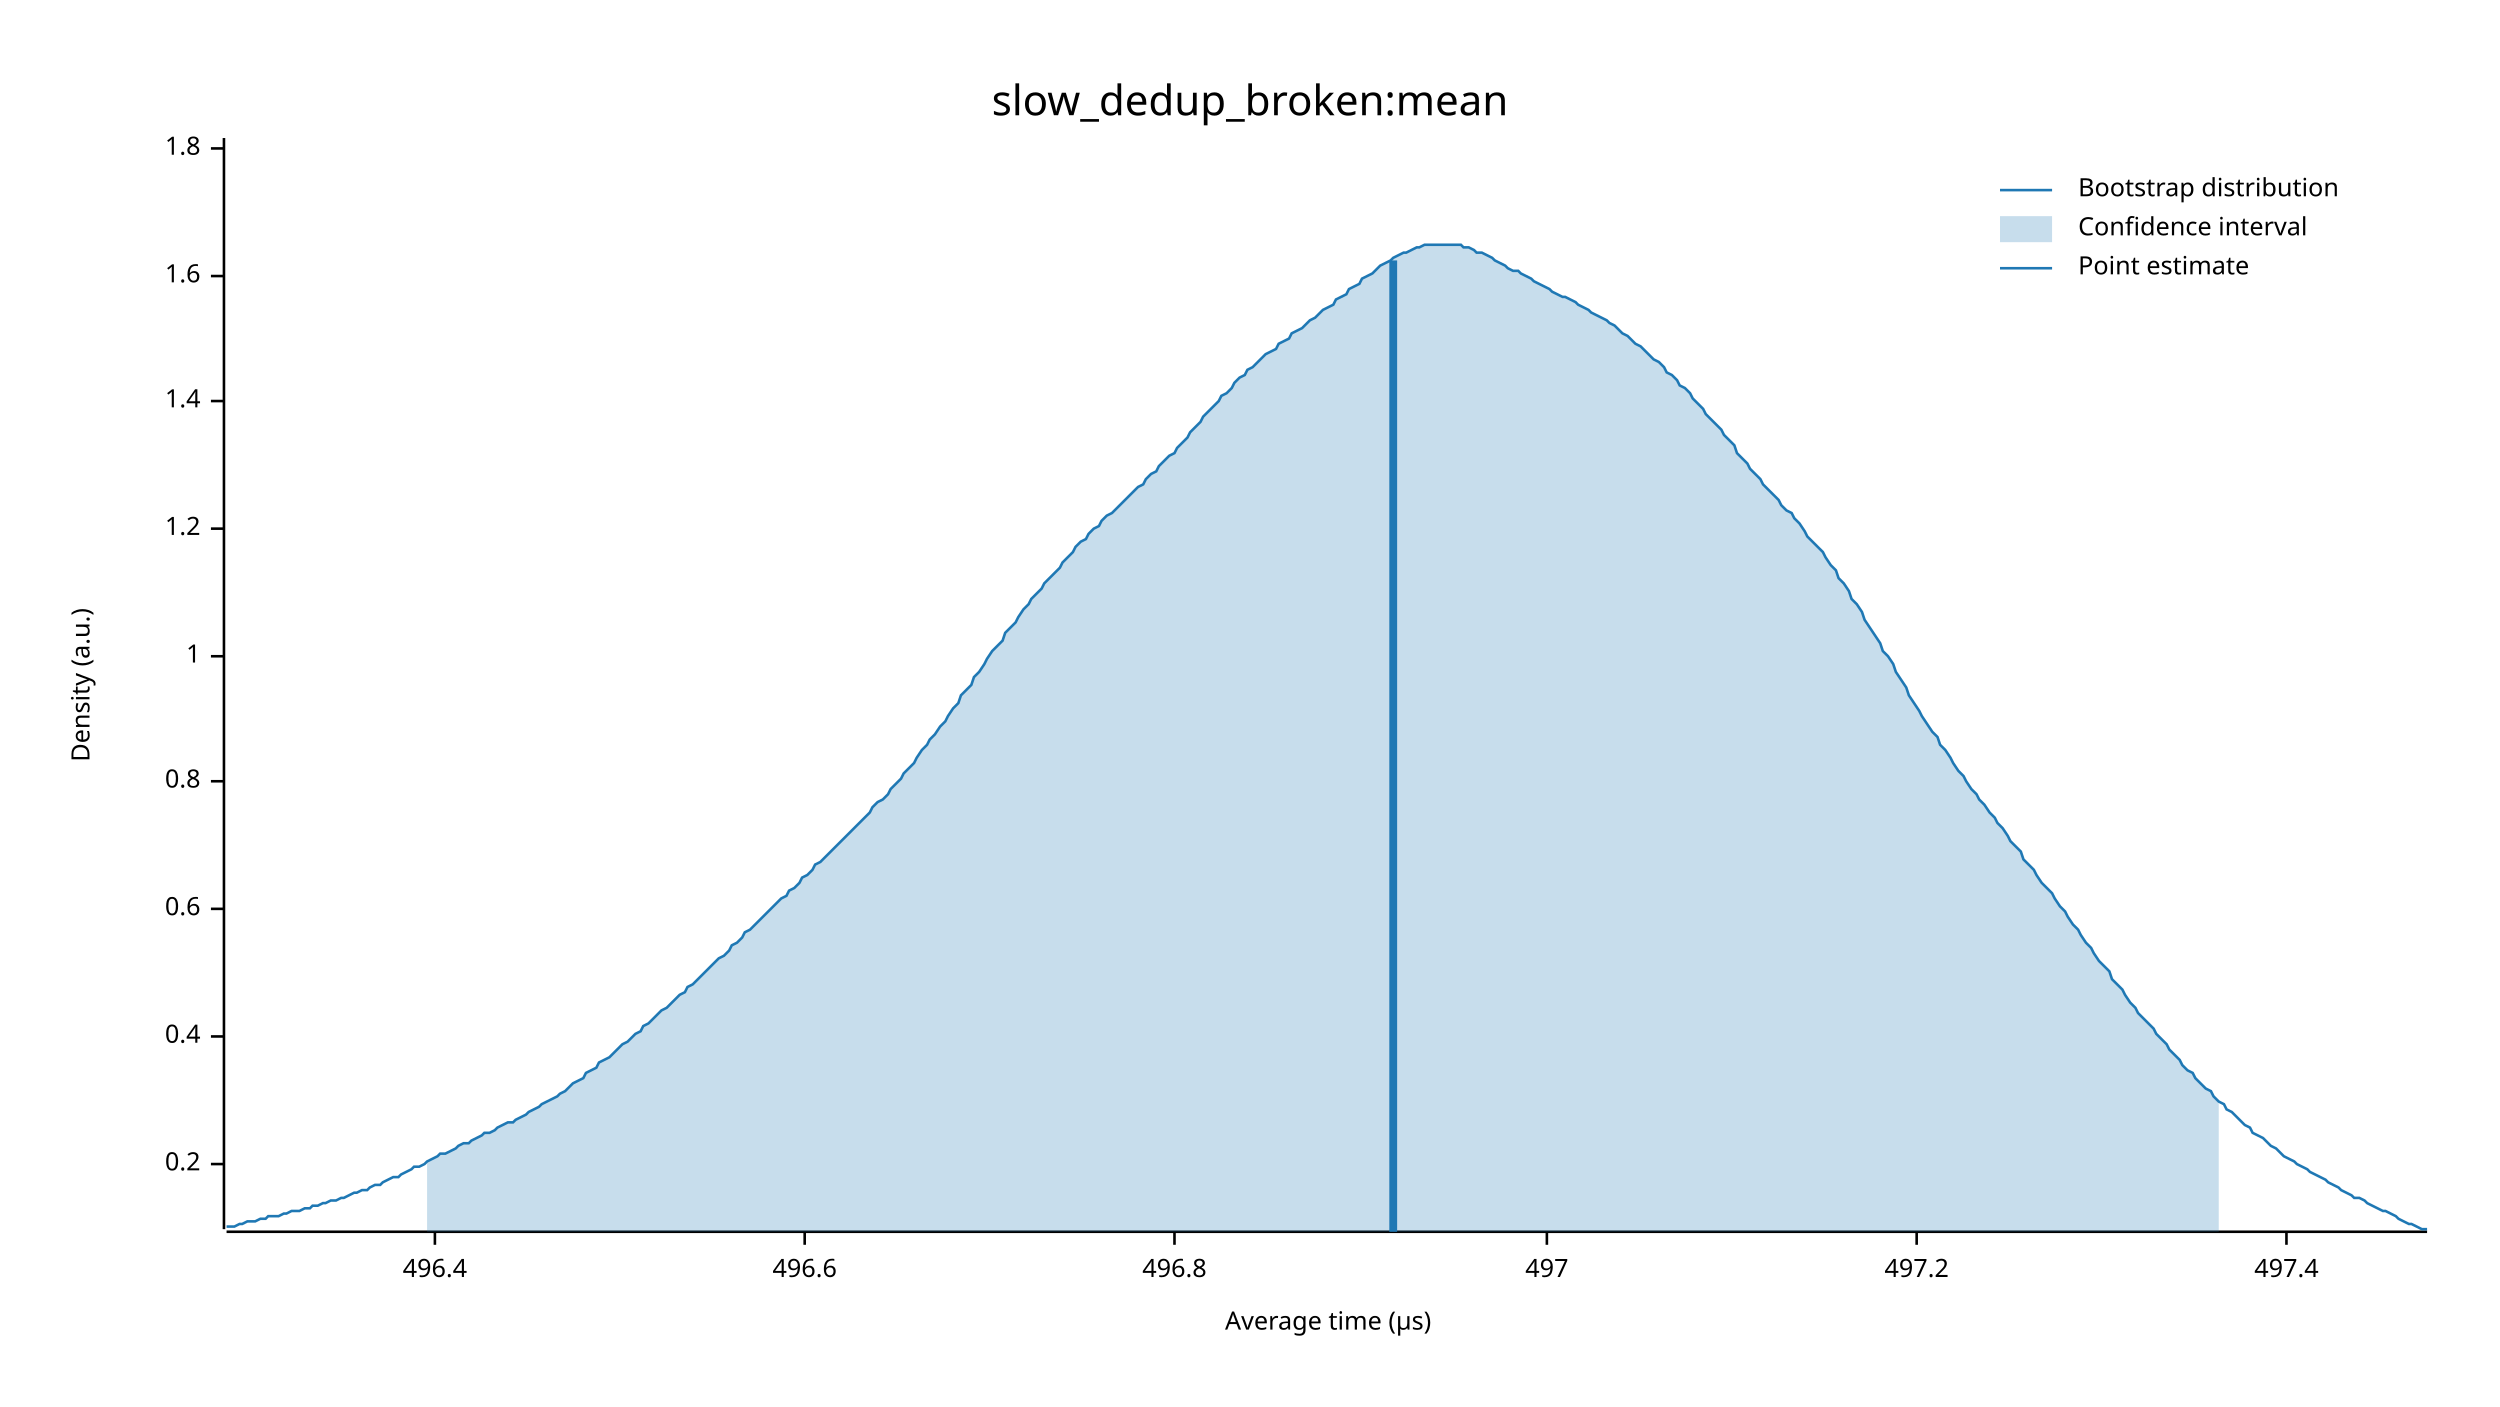
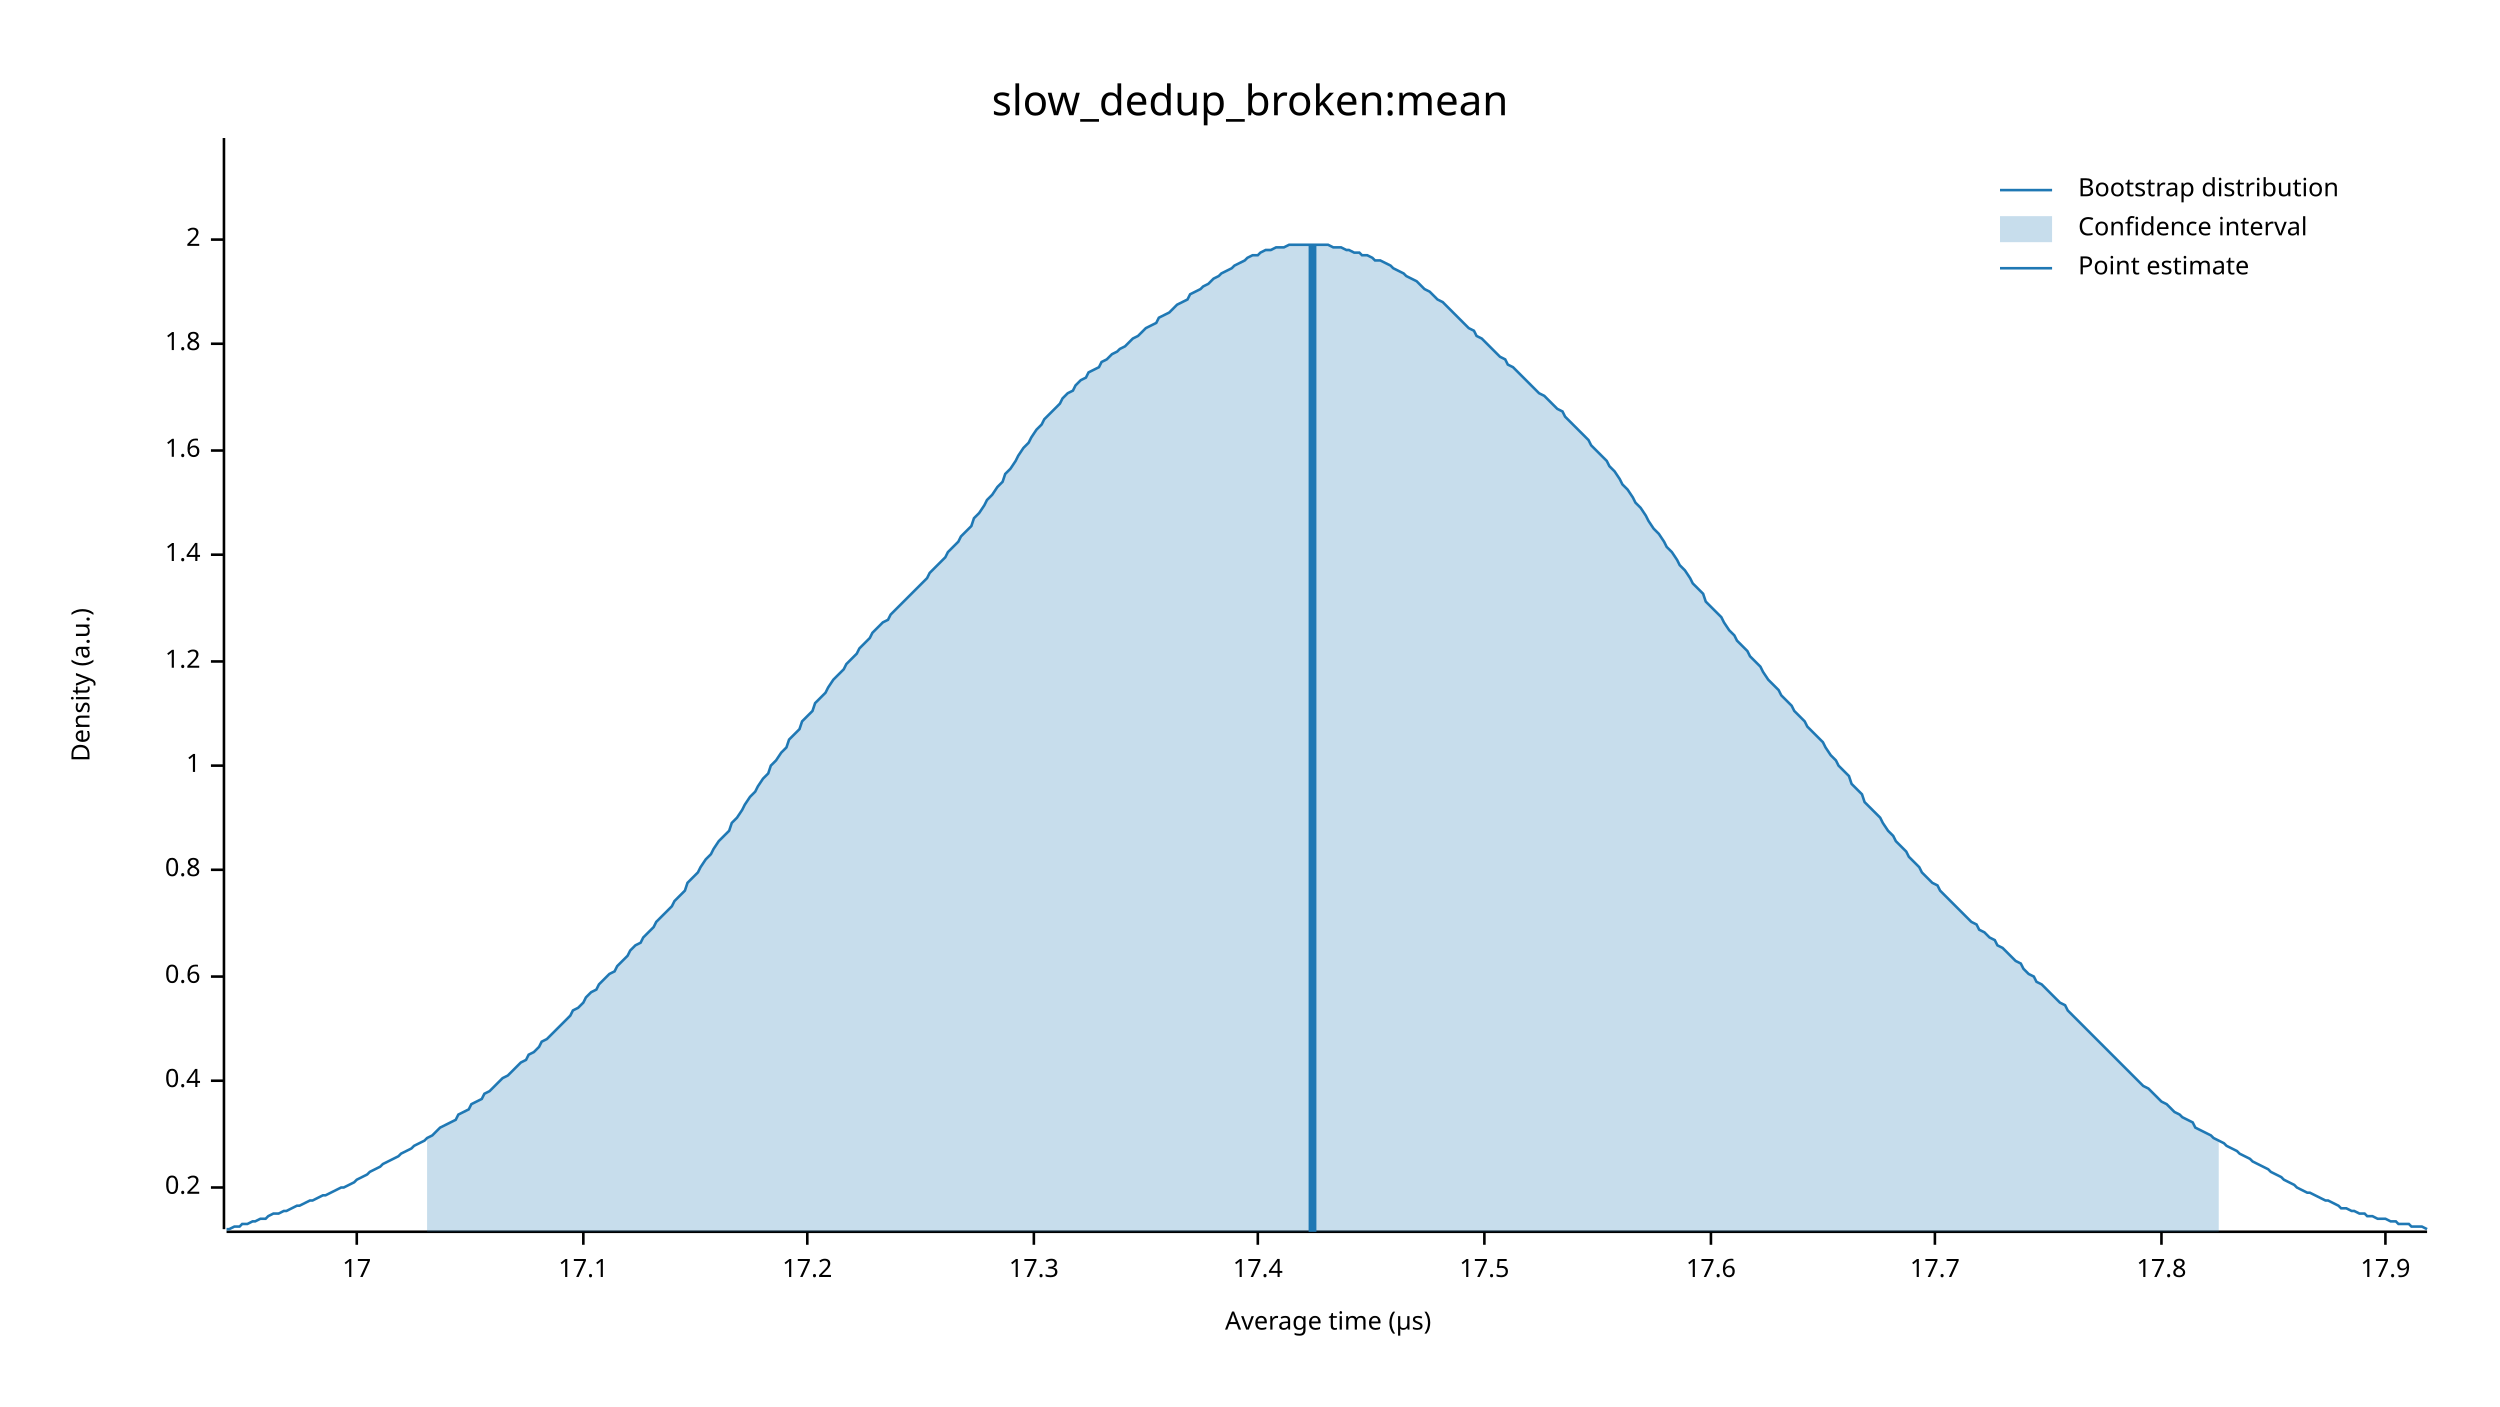
<svg xmlns="http://www.w3.org/2000/svg" width="960" height="540" viewBox="0 0 960 540">
  <text x="480" y="32" dy="0.76em" text-anchor="middle" font-family="sans-serif" font-size="16.129" opacity="1" fill="#000000">
slow_dedup_broken:mean
</text>
  <text x="27" y="263" dy="0.76em" text-anchor="middle" font-family="sans-serif" font-size="9.677" opacity="1" fill="#000000" transform="rotate(270, 27, 263)">
Density (a.u.)
</text>
  <text x="510" y="513" dy="-0.5ex" text-anchor="middle" font-family="sans-serif" font-size="9.677" opacity="1" fill="#000000">
Average time (µs)
</text>
  <polyline fill="none" opacity="1" stroke="#000000" stroke-width="1" points="86,53 86,472 " />
-   <text x="77" y="447" dy="0.5ex" text-anchor="end" font-family="sans-serif" font-size="9.677" opacity="1" fill="#000000">
+   <text x="77" y="456" dy="0.5ex" text-anchor="end" font-family="sans-serif" font-size="9.677" opacity="1" fill="#000000">
0.2
</text>
-   <polyline fill="none" opacity="1" stroke="#000000" stroke-width="1" points="81,447 86,447 " />
-   <text x="77" y="398" dy="0.5ex" text-anchor="end" font-family="sans-serif" font-size="9.677" opacity="1" fill="#000000">
+   <polyline fill="none" opacity="1" stroke="#000000" stroke-width="1" points="81,456 86,456 " />
+   <text x="77" y="415" dy="0.5ex" text-anchor="end" font-family="sans-serif" font-size="9.677" opacity="1" fill="#000000">
0.4
</text>
-   <polyline fill="none" opacity="1" stroke="#000000" stroke-width="1" points="81,398 86,398 " />
-   <text x="77" y="349" dy="0.5ex" text-anchor="end" font-family="sans-serif" font-size="9.677" opacity="1" fill="#000000">
+   <polyline fill="none" opacity="1" stroke="#000000" stroke-width="1" points="81,415 86,415 " />
+   <text x="77" y="375" dy="0.5ex" text-anchor="end" font-family="sans-serif" font-size="9.677" opacity="1" fill="#000000">
0.6
</text>
-   <polyline fill="none" opacity="1" stroke="#000000" stroke-width="1" points="81,349 86,349 " />
-   <text x="77" y="300" dy="0.5ex" text-anchor="end" font-family="sans-serif" font-size="9.677" opacity="1" fill="#000000">
+   <polyline fill="none" opacity="1" stroke="#000000" stroke-width="1" points="81,375 86,375 " />
+   <text x="77" y="334" dy="0.5ex" text-anchor="end" font-family="sans-serif" font-size="9.677" opacity="1" fill="#000000">
0.8
</text>
-   <polyline fill="none" opacity="1" stroke="#000000" stroke-width="1" points="81,300 86,300 " />
-   <text x="77" y="252" dy="0.5ex" text-anchor="end" font-family="sans-serif" font-size="9.677" opacity="1" fill="#000000">
+   <polyline fill="none" opacity="1" stroke="#000000" stroke-width="1" points="81,334 86,334 " />
+   <text x="77" y="294" dy="0.5ex" text-anchor="end" font-family="sans-serif" font-size="9.677" opacity="1" fill="#000000">
1
</text>
-   <polyline fill="none" opacity="1" stroke="#000000" stroke-width="1" points="81,252 86,252 " />
-   <text x="77" y="203" dy="0.5ex" text-anchor="end" font-family="sans-serif" font-size="9.677" opacity="1" fill="#000000">
+   <polyline fill="none" opacity="1" stroke="#000000" stroke-width="1" points="81,294 86,294 " />
+   <text x="77" y="254" dy="0.5ex" text-anchor="end" font-family="sans-serif" font-size="9.677" opacity="1" fill="#000000">
1.2
</text>
-   <polyline fill="none" opacity="1" stroke="#000000" stroke-width="1" points="81,203 86,203 " />
-   <text x="77" y="154" dy="0.5ex" text-anchor="end" font-family="sans-serif" font-size="9.677" opacity="1" fill="#000000">
+   <polyline fill="none" opacity="1" stroke="#000000" stroke-width="1" points="81,254 86,254 " />
+   <text x="77" y="213" dy="0.5ex" text-anchor="end" font-family="sans-serif" font-size="9.677" opacity="1" fill="#000000">
1.4
</text>
-   <polyline fill="none" opacity="1" stroke="#000000" stroke-width="1" points="81,154 86,154 " />
-   <text x="77" y="106" dy="0.5ex" text-anchor="end" font-family="sans-serif" font-size="9.677" opacity="1" fill="#000000">
+   <polyline fill="none" opacity="1" stroke="#000000" stroke-width="1" points="81,213 86,213 " />
+   <text x="77" y="173" dy="0.5ex" text-anchor="end" font-family="sans-serif" font-size="9.677" opacity="1" fill="#000000">
1.6
</text>
-   <polyline fill="none" opacity="1" stroke="#000000" stroke-width="1" points="81,106 86,106 " />
-   <text x="77" y="57" dy="0.5ex" text-anchor="end" font-family="sans-serif" font-size="9.677" opacity="1" fill="#000000">
+   <polyline fill="none" opacity="1" stroke="#000000" stroke-width="1" points="81,173 86,173 " />
+   <text x="77" y="132" dy="0.5ex" text-anchor="end" font-family="sans-serif" font-size="9.677" opacity="1" fill="#000000">
1.8
</text>
-   <polyline fill="none" opacity="1" stroke="#000000" stroke-width="1" points="81,57 86,57 " />
+   <polyline fill="none" opacity="1" stroke="#000000" stroke-width="1" points="81,132 86,132 " />
+   <text x="77" y="92" dy="0.5ex" text-anchor="end" font-family="sans-serif" font-size="9.677" opacity="1" fill="#000000">
+ 2
+ </text>
+   <polyline fill="none" opacity="1" stroke="#000000" stroke-width="1" points="81,92 86,92 " />
  <polyline fill="none" opacity="1" stroke="#000000" stroke-width="1" points="87,473 932,473 " />
-   <text x="167" y="483" dy="0.76em" text-anchor="middle" font-family="sans-serif" font-size="9.677" opacity="1" fill="#000000">
- 496.4
+   <text x="137" y="483" dy="0.76em" text-anchor="middle" font-family="sans-serif" font-size="9.677" opacity="1" fill="#000000">
+ 17
</text>
-   <polyline fill="none" opacity="1" stroke="#000000" stroke-width="1" points="167,473 167,478 " />
-   <text x="309" y="483" dy="0.76em" text-anchor="middle" font-family="sans-serif" font-size="9.677" opacity="1" fill="#000000">
- 496.6
+   <polyline fill="none" opacity="1" stroke="#000000" stroke-width="1" points="137,473 137,478 " />
+   <text x="224" y="483" dy="0.76em" text-anchor="middle" font-family="sans-serif" font-size="9.677" opacity="1" fill="#000000">
+ 17.1
</text>
-   <polyline fill="none" opacity="1" stroke="#000000" stroke-width="1" points="309,473 309,478 " />
-   <text x="451" y="483" dy="0.76em" text-anchor="middle" font-family="sans-serif" font-size="9.677" opacity="1" fill="#000000">
- 496.8
+   <polyline fill="none" opacity="1" stroke="#000000" stroke-width="1" points="224,473 224,478 " />
+   <text x="310" y="483" dy="0.76em" text-anchor="middle" font-family="sans-serif" font-size="9.677" opacity="1" fill="#000000">
+ 17.2
</text>
-   <polyline fill="none" opacity="1" stroke="#000000" stroke-width="1" points="451,473 451,478 " />
-   <text x="594" y="483" dy="0.76em" text-anchor="middle" font-family="sans-serif" font-size="9.677" opacity="1" fill="#000000">
- 497
+   <polyline fill="none" opacity="1" stroke="#000000" stroke-width="1" points="310,473 310,478 " />
+   <text x="397" y="483" dy="0.76em" text-anchor="middle" font-family="sans-serif" font-size="9.677" opacity="1" fill="#000000">
+ 17.3
</text>
-   <polyline fill="none" opacity="1" stroke="#000000" stroke-width="1" points="594,473 594,478 " />
-   <text x="736" y="483" dy="0.76em" text-anchor="middle" font-family="sans-serif" font-size="9.677" opacity="1" fill="#000000">
- 497.2
+   <polyline fill="none" opacity="1" stroke="#000000" stroke-width="1" points="397,473 397,478 " />
+   <text x="483" y="483" dy="0.76em" text-anchor="middle" font-family="sans-serif" font-size="9.677" opacity="1" fill="#000000">
+ 17.4
</text>
-   <polyline fill="none" opacity="1" stroke="#000000" stroke-width="1" points="736,473 736,478 " />
-   <text x="878" y="483" dy="0.76em" text-anchor="middle" font-family="sans-serif" font-size="9.677" opacity="1" fill="#000000">
- 497.4
+   <polyline fill="none" opacity="1" stroke="#000000" stroke-width="1" points="483,473 483,478 " />
+   <text x="570" y="483" dy="0.76em" text-anchor="middle" font-family="sans-serif" font-size="9.677" opacity="1" fill="#000000">
+ 17.5
</text>
-   <polyline fill="none" opacity="1" stroke="#000000" stroke-width="1" points="878,473 878,478 " />
-   <polyline fill="none" opacity="1" stroke="#1F78B4" stroke-width="1" points="87,471 88,471 90,471 92,470 93,470 95,469 97,469 98,469 100,468 102,468 103,467 105,467 107,467 109,466 110,466 112,465 114,465 115,465 117,464 119,464 120,463 122,463 124,462 125,462 127,461 129,461 131,460 132,460 134,459 136,458 137,458 139,457 141,457 142,456 144,455 146,455 147,454 149,453 151,452 153,452 154,451 156,450 158,449 159,448 161,448 163,447 164,446 166,445 168,444 169,443 171,443 173,442 175,441 176,440 178,439 180,439 181,438 183,437 185,436 186,435 188,435 190,434 191,433 193,432 195,431 197,431 198,430 200,429 202,428 203,427 205,426 207,425 208,424 210,423 212,422 214,421 215,420 217,419 219,417 220,416 222,415 224,414 225,412 227,411 229,410 230,408 232,407 234,406 236,404 237,403 239,401 241,400 242,399 244,397 246,396 247,394 249,393 251,391 252,390 254,388 256,387 258,385 259,384 261,382 263,381 264,379 266,378 268,376 269,375 271,373 273,371 274,370 276,368 278,367 280,365 281,363 283,362 285,360 286,358 288,357 290,355 291,354 293,352 295,350 296,349 298,347 300,345 302,344 303,342 305,341 307,339 308,337 310,336 312,334 313,332 315,331 317,329 318,328 320,326 322,324 324,322 325,321 327,319 329,317 330,316 332,314 334,312 335,310 337,308 339,307 341,305 342,303 344,301 346,299 347,297 349,295 351,293 352,291 354,288 356,286 357,284 359,282 361,279 363,277 364,275 366,272 368,270 369,267 371,265 373,263 374,260 376,258 378,255 379,253 381,250 383,248 385,246 386,243 388,241 390,239 391,237 393,234 395,232 396,230 398,228 400,226 401,224 403,222 405,220 407,218 408,216 410,214 412,212 413,210 415,208 417,207 418,205 420,203 422,202 423,200 425,198 427,197 429,195 430,194 432,192 434,190 435,189 437,187 439,186 440,184 442,182 444,181 445,179 447,177 449,175 451,174 452,172 454,170 456,168 457,166 459,164 461,162 462,160 464,158 466,156 468,154 469,152 471,151 473,149 474,147 476,145 478,144 479,142 481,141 483,139 484,138 486,136 488,135 490,134 491,132 493,131 495,130 496,128 498,127 500,126 501,125 503,123 505,122 506,121 508,119 510,118 512,117 513,115 515,114 517,113 518,111 520,110 522,109 523,107 525,106 527,105 528,104 530,102 532,101 534,100 535,99 537,98 539,97 540,97 542,96 544,95 545,95 547,94 549,94 550,94 552,94 554,94 556,94 557,94 559,94 561,94 562,95 564,95 566,96 567,97 569,97 571,98 573,99 574,100 576,101 578,102 579,103 581,104 583,104 584,105 586,106 588,107 589,108 591,109 593,110 595,111 596,112 598,113 600,114 601,114 603,115 605,116 606,117 608,118 610,119 611,120 613,121 615,122 617,123 618,124 620,125 622,127 623,128 625,129 627,131 628,132 630,133 632,135 633,136 635,138 637,139 639,141 640,143 642,144 644,146 645,148 647,149 649,151 650,153 652,155 654,157 655,159 657,161 659,163 661,165 662,167 664,169 666,171 667,174 669,176 671,178 672,180 674,182 676,184 677,186 679,188 681,190 683,192 684,194 686,196 688,197 689,199 691,201 693,204 694,206 696,208 698,210 700,212 701,214 703,217 705,219 706,222 708,224 710,227 711,230 713,232 715,235 716,238 718,241 720,244 722,247 723,250 725,252 727,255 728,258 730,261 732,264 733,267 735,270 737,273 738,275 740,278 742,281 744,283 745,286 747,288 749,291 750,293 752,296 754,298 755,300 757,303 759,305 760,307 762,309 764,312 766,314 767,316 769,318 771,321 772,323 774,325 776,327 777,330 779,332 781,334 782,336 784,339 786,341 788,343 789,345 791,348 793,350 794,352 796,355 798,357 799,359 801,362 803,364 804,366 806,369 808,371 810,373 811,376 813,378 815,380 816,382 818,385 820,387 821,389 823,391 825,393 827,395 828,397 830,399 832,401 833,403 835,405 837,407 838,409 840,411 842,412 843,414 845,416 847,418 849,419 850,421 852,423 854,424 855,426 857,427 859,429 860,430 862,432 864,433 865,435 867,436 869,437 871,439 872,440 874,441 876,443 877,444 879,445 881,446 882,447 884,448 886,449 887,450 889,451 891,452 893,453 894,454 896,455 898,456 899,457 901,458 903,459 904,460 906,460 908,461 909,462 911,463 913,464 915,465 916,465 918,466 920,467 921,468 923,469 925,470 926,470 928,471 930,472 932,472 " />
-   <polygon opacity="0.25" fill="#1F78B4" points="164,446 166,445 168,444 169,443 171,443 173,442 175,441 176,440 178,439 180,439 181,438 183,437 185,436 186,435 188,435 190,434 191,433 193,432 195,431 197,431 198,430 200,429 202,428 203,427 205,426 207,425 208,424 210,423 212,422 214,421 215,420 217,419 219,417 220,416 222,415 224,414 225,412 227,411 229,410 230,408 232,407 234,406 236,404 237,403 239,401 241,400 242,399 244,397 246,396 247,394 249,393 251,391 252,390 254,388 256,387 258,385 259,384 261,382 263,381 264,379 266,378 268,376 269,375 271,373 273,371 274,370 276,368 278,367 280,365 281,363 283,362 285,360 286,358 288,357 290,355 291,354 293,352 295,350 296,349 298,347 300,345 302,344 303,342 305,341 307,339 308,337 310,336 312,334 313,332 315,331 317,329 318,328 320,326 322,324 324,322 325,321 327,319 329,317 330,316 332,314 334,312 335,310 337,308 339,307 341,305 342,303 344,301 346,299 347,297 349,295 351,293 352,291 354,288 356,286 357,284 359,282 361,279 363,277 364,275 366,272 368,270 369,267 371,265 373,263 374,260 376,258 378,255 379,253 381,250 383,248 385,246 386,243 388,241 390,239 391,237 393,234 395,232 396,230 398,228 400,226 401,224 403,222 405,220 407,218 408,216 410,214 412,212 413,210 415,208 417,207 418,205 420,203 422,202 423,200 425,198 427,197 429,195 430,194 432,192 434,190 435,189 437,187 439,186 440,184 442,182 444,181 445,179 447,177 449,175 451,174 452,172 454,170 456,168 457,166 459,164 461,162 462,160 464,158 466,156 468,154 469,152 471,151 473,149 474,147 476,145 478,144 479,142 481,141 483,139 484,138 486,136 488,135 490,134 491,132 493,131 495,130 496,128 498,127 500,126 501,125 503,123 505,122 506,121 508,119 510,118 512,117 513,115 515,114 517,113 518,111 520,110 522,109 523,107 525,106 527,105 528,104 530,102 532,101 534,100 535,99 537,98 539,97 540,97 542,96 544,95 545,95 547,94 549,94 550,94 552,94 554,94 556,94 557,94 559,94 561,94 562,95 564,95 566,96 567,97 569,97 571,98 573,99 574,100 576,101 578,102 579,103 581,104 583,104 584,105 586,106 588,107 589,108 591,109 593,110 595,111 596,112 598,113 600,114 601,114 603,115 605,116 606,117 608,118 610,119 611,120 613,121 615,122 617,123 618,124 620,125 622,127 623,128 625,129 627,131 628,132 630,133 632,135 633,136 635,138 637,139 639,141 640,143 642,144 644,146 645,148 647,149 649,151 650,153 652,155 654,157 655,159 657,161 659,163 661,165 662,167 664,169 666,171 667,174 669,176 671,178 672,180 674,182 676,184 677,186 679,188 681,190 683,192 684,194 686,196 688,197 689,199 691,201 693,204 694,206 696,208 698,210 700,212 701,214 703,217 705,219 706,222 708,224 710,227 711,230 713,232 715,235 716,238 718,241 720,244 722,247 723,250 725,252 727,255 728,258 730,261 732,264 733,267 735,270 737,273 738,275 740,278 742,281 744,283 745,286 747,288 749,291 750,293 752,296 754,298 755,300 757,303 759,305 760,307 762,309 764,312 766,314 767,316 769,318 771,321 772,323 774,325 776,327 777,330 779,332 781,334 782,336 784,339 786,341 788,343 789,345 791,348 793,350 794,352 796,355 798,357 799,359 801,362 803,364 804,366 806,369 808,371 810,373 811,376 813,378 815,380 816,382 818,385 820,387 821,389 823,391 825,393 827,395 828,397 830,399 832,401 833,403 835,405 837,407 838,409 840,411 842,412 843,414 845,416 847,418 849,419 850,421 852,423 852,473 164,473 " />
-   <polyline fill="none" opacity="1" stroke="#1F78B4" stroke-width="3" points="535,473 535,100 " />
+   <polyline fill="none" opacity="1" stroke="#000000" stroke-width="1" points="570,473 570,478 " />
+   <text x="657" y="483" dy="0.76em" text-anchor="middle" font-family="sans-serif" font-size="9.677" opacity="1" fill="#000000">
+ 17.6
+ </text>
+   <polyline fill="none" opacity="1" stroke="#000000" stroke-width="1" points="657,473 657,478 " />
+   <text x="743" y="483" dy="0.76em" text-anchor="middle" font-family="sans-serif" font-size="9.677" opacity="1" fill="#000000">
+ 17.7
+ </text>
+   <polyline fill="none" opacity="1" stroke="#000000" stroke-width="1" points="743,473 743,478 " />
+   <text x="830" y="483" dy="0.76em" text-anchor="middle" font-family="sans-serif" font-size="9.677" opacity="1" fill="#000000">
+ 17.8
+ </text>
+   <polyline fill="none" opacity="1" stroke="#000000" stroke-width="1" points="830,473 830,478 " />
+   <text x="916" y="483" dy="0.76em" text-anchor="middle" font-family="sans-serif" font-size="9.677" opacity="1" fill="#000000">
+ 17.9
+ </text>
+   <polyline fill="none" opacity="1" stroke="#000000" stroke-width="1" points="916,473 916,478 " />
+   <polyline fill="none" opacity="1" stroke="#1F78B4" stroke-width="1" points="87,472 88,472 90,471 92,471 93,470 95,470 97,469 98,469 100,468 102,468 103,467 105,466 107,466 109,465 110,465 112,464 114,463 115,463 117,462 119,461 120,461 122,460 124,459 125,459 127,458 129,457 131,456 132,456 134,455 136,454 137,453 139,452 141,451 142,450 144,449 146,448 147,447 149,446 151,445 153,444 154,443 156,442 158,441 159,440 161,439 163,438 164,437 166,436 168,434 169,433 171,432 173,431 175,430 176,428 178,427 180,426 181,424 183,423 185,422 186,420 188,419 190,417 191,416 193,414 195,413 197,411 198,410 200,408 202,407 203,405 205,404 207,402 208,400 210,399 212,397 214,395 215,394 217,392 219,390 220,388 222,387 224,385 225,383 227,381 229,380 230,378 232,376 234,374 236,373 237,371 239,369 241,367 242,365 244,363 246,362 247,360 249,358 251,356 252,354 254,352 256,350 258,348 259,346 261,344 263,342 264,339 266,337 268,335 269,333 271,330 273,328 274,326 276,323 278,321 280,319 281,316 283,314 285,311 286,309 288,306 290,304 291,302 293,299 295,297 296,294 298,292 300,289 302,287 303,284 305,282 307,280 308,277 310,275 312,273 313,270 315,268 317,266 318,264 320,261 322,259 324,257 325,255 327,253 329,251 330,249 332,247 334,245 335,243 337,241 339,239 341,238 342,236 344,234 346,232 347,231 349,229 351,227 352,226 354,224 356,222 357,220 359,218 361,216 363,214 364,212 366,210 368,208 369,206 371,204 373,202 374,199 376,197 378,194 379,192 381,190 383,187 385,185 386,182 388,180 390,177 391,175 393,172 395,170 396,168 398,165 400,163 401,161 403,159 405,157 407,155 408,153 410,151 412,150 413,148 415,146 417,145 418,143 420,142 422,141 423,139 425,138 427,136 429,135 430,134 432,133 434,131 435,130 437,129 439,127 440,126 442,125 444,124 445,122 447,121 449,120 451,118 452,117 454,116 456,115 457,113 459,112 461,111 462,110 464,109 466,107 468,106 469,105 471,104 473,103 474,102 476,101 478,100 479,99 481,98 483,98 484,97 486,96 488,96 490,95 491,95 493,95 495,94 496,94 498,94 500,94 501,94 503,94 505,94 506,94 508,94 510,94 512,95 513,95 515,95 517,96 518,96 520,97 522,97 523,98 525,98 527,99 528,100 530,100 532,101 534,102 535,103 537,104 539,105 540,106 542,107 544,108 545,109 547,111 549,112 550,113 552,115 554,116 556,118 557,119 559,121 561,123 562,124 564,126 566,127 567,129 569,130 571,132 573,134 574,135 576,137 578,138 579,140 581,141 583,143 584,144 586,146 588,148 589,149 591,151 593,152 595,154 596,155 598,157 600,158 601,160 603,162 605,164 606,165 608,167 610,169 611,171 613,173 615,175 617,177 618,179 620,181 622,184 623,186 625,188 627,191 628,193 630,195 632,198 633,200 635,203 637,205 639,208 640,210 642,212 644,215 645,217 647,219 649,222 650,224 652,226 654,228 655,231 657,233 659,235 661,237 662,239 664,242 666,244 667,246 669,248 671,250 672,252 674,254 676,256 677,258 679,261 681,263 683,265 684,267 686,269 688,271 689,273 691,275 693,277 694,279 696,281 698,283 700,285 701,287 703,290 705,292 706,294 708,296 710,298 711,301 713,303 715,305 716,308 718,310 720,312 722,314 723,316 725,319 727,321 728,323 730,325 732,327 733,329 735,331 737,333 738,335 740,337 742,339 744,340 745,342 747,344 749,346 750,347 752,349 754,351 755,352 757,354 759,355 760,357 762,358 764,360 766,361 767,363 769,364 771,366 772,367 774,369 776,370 777,372 779,374 781,375 782,377 784,378 786,380 788,382 789,383 791,385 793,386 794,388 796,390 798,392 799,393 801,395 803,397 804,398 806,400 808,402 810,404 811,405 813,407 815,409 816,410 818,412 820,414 821,415 823,417 825,418 827,420 828,421 830,423 832,424 833,425 835,427 837,428 838,429 840,430 842,431 843,433 845,434 847,435 849,436 850,437 852,438 854,439 855,440 857,441 859,442 860,443 862,444 864,445 865,446 867,447 869,448 871,449 872,450 874,451 876,452 877,453 879,454 881,455 882,456 884,457 886,458 887,458 889,459 891,460 893,461 894,461 896,462 898,463 899,464 901,464 903,465 904,465 906,466 908,466 909,467 911,467 913,468 915,468 916,468 918,469 920,469 921,470 923,470 925,470 926,471 928,471 930,471 932,472 " />
+   <polygon opacity="0.25" fill="#1F78B4" points="164,437 166,436 168,434 169,433 171,432 173,431 175,430 176,428 178,427 180,426 181,424 183,423 185,422 186,420 188,419 190,417 191,416 193,414 195,413 197,411 198,410 200,408 202,407 203,405 205,404 207,402 208,400 210,399 212,397 214,395 215,394 217,392 219,390 220,388 222,387 224,385 225,383 227,381 229,380 230,378 232,376 234,374 236,373 237,371 239,369 241,367 242,365 244,363 246,362 247,360 249,358 251,356 252,354 254,352 256,350 258,348 259,346 261,344 263,342 264,339 266,337 268,335 269,333 271,330 273,328 274,326 276,323 278,321 280,319 281,316 283,314 285,311 286,309 288,306 290,304 291,302 293,299 295,297 296,294 298,292 300,289 302,287 303,284 305,282 307,280 308,277 310,275 312,273 313,270 315,268 317,266 318,264 320,261 322,259 324,257 325,255 327,253 329,251 330,249 332,247 334,245 335,243 337,241 339,239 341,238 342,236 344,234 346,232 347,231 349,229 351,227 352,226 354,224 356,222 357,220 359,218 361,216 363,214 364,212 366,210 368,208 369,206 371,204 373,202 374,199 376,197 378,194 379,192 381,190 383,187 385,185 386,182 388,180 390,177 391,175 393,172 395,170 396,168 398,165 400,163 401,161 403,159 405,157 407,155 408,153 410,151 412,150 413,148 415,146 417,145 418,143 420,142 422,141 423,139 425,138 427,136 429,135 430,134 432,133 434,131 435,130 437,129 439,127 440,126 442,125 444,124 445,122 447,121 449,120 451,118 452,117 454,116 456,115 457,113 459,112 461,111 462,110 464,109 466,107 468,106 469,105 471,104 473,103 474,102 476,101 478,100 479,99 481,98 483,98 484,97 486,96 488,96 490,95 491,95 493,95 495,94 496,94 498,94 500,94 501,94 503,94 505,94 506,94 508,94 510,94 512,95 513,95 515,95 517,96 518,96 520,97 522,97 523,98 525,98 527,99 528,100 530,100 532,101 534,102 535,103 537,104 539,105 540,106 542,107 544,108 545,109 547,111 549,112 550,113 552,115 554,116 556,118 557,119 559,121 561,123 562,124 564,126 566,127 567,129 569,130 571,132 573,134 574,135 576,137 578,138 579,140 581,141 583,143 584,144 586,146 588,148 589,149 591,151 593,152 595,154 596,155 598,157 600,158 601,160 603,162 605,164 606,165 608,167 610,169 611,171 613,173 615,175 617,177 618,179 620,181 622,184 623,186 625,188 627,191 628,193 630,195 632,198 633,200 635,203 637,205 639,208 640,210 642,212 644,215 645,217 647,219 649,222 650,224 652,226 654,228 655,231 657,233 659,235 661,237 662,239 664,242 666,244 667,246 669,248 671,250 672,252 674,254 676,256 677,258 679,261 681,263 683,265 684,267 686,269 688,271 689,273 691,275 693,277 694,279 696,281 698,283 700,285 701,287 703,290 705,292 706,294 708,296 710,298 711,301 713,303 715,305 716,308 718,310 720,312 722,314 723,316 725,319 727,321 728,323 730,325 732,327 733,329 735,331 737,333 738,335 740,337 742,339 744,340 745,342 747,344 749,346 750,347 752,349 754,351 755,352 757,354 759,355 760,357 762,358 764,360 766,361 767,363 769,364 771,366 772,367 774,369 776,370 777,372 779,374 781,375 782,377 784,378 786,380 788,382 789,383 791,385 793,386 794,388 796,390 798,392 799,393 801,395 803,397 804,398 806,400 808,402 810,404 811,405 813,407 815,409 816,410 818,412 820,414 821,415 823,417 825,418 827,420 828,421 830,423 832,424 833,425 835,427 837,428 838,429 840,430 842,431 843,433 845,434 847,435 849,436 850,437 852,438 852,473 164,473 " />
+   <polyline fill="none" opacity="1" stroke="#1F78B4" stroke-width="3" points="504,473 504,94 " />
  <text x="798" y="68" dy="0.76em" text-anchor="start" font-family="sans-serif" font-size="9.677" opacity="1" fill="#000000">
Bootstrap distribution
</text>
  <text x="798" y="83" dy="0.76em" text-anchor="start" font-family="sans-serif" font-size="9.677" opacity="1" fill="#000000">
Confidence interval
</text>
  <text x="798" y="98" dy="0.76em" text-anchor="start" font-family="sans-serif" font-size="9.677" opacity="1" fill="#000000">
Point estimate
</text>
  <polyline fill="none" opacity="1" stroke="#1F78B4" stroke-width="1" points="768,73 788,73 " />
  <rect x="768" y="83" width="20" height="10" opacity="0.25" fill="#1F78B4" stroke="none" />
  <polyline fill="none" opacity="1" stroke="#1F78B4" stroke-width="1" points="768,103 788,103 " />
</svg>
